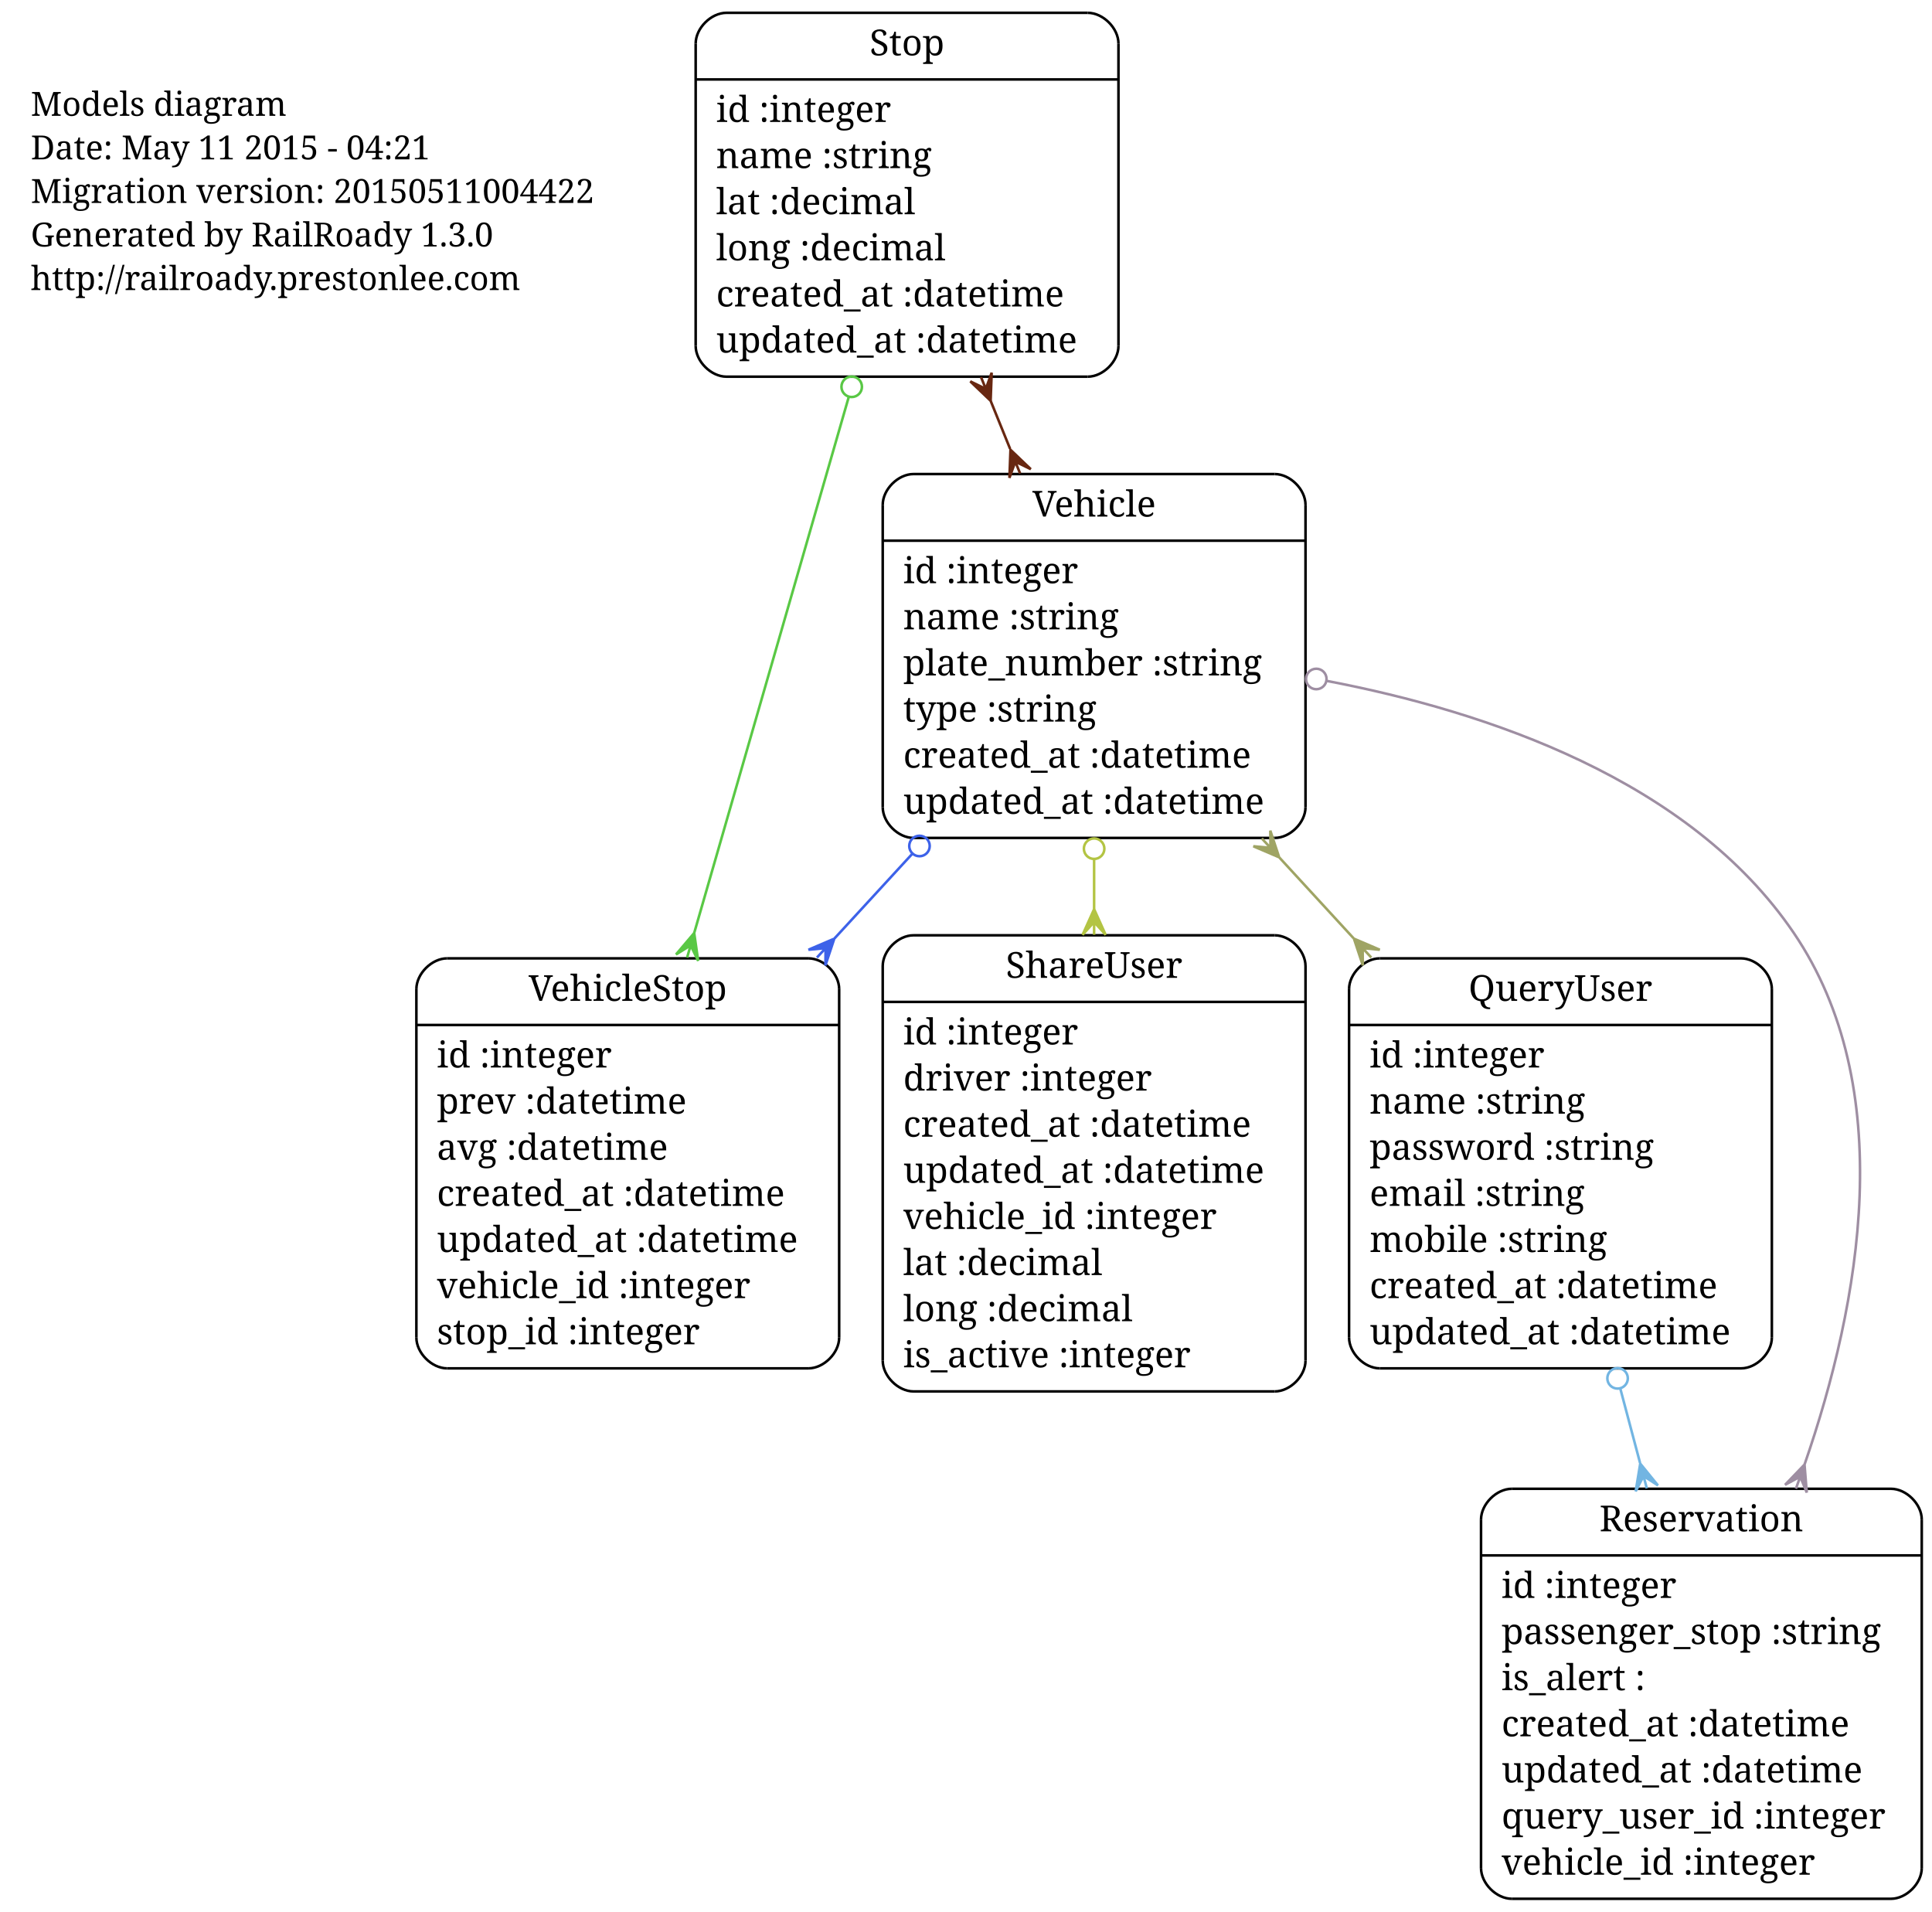
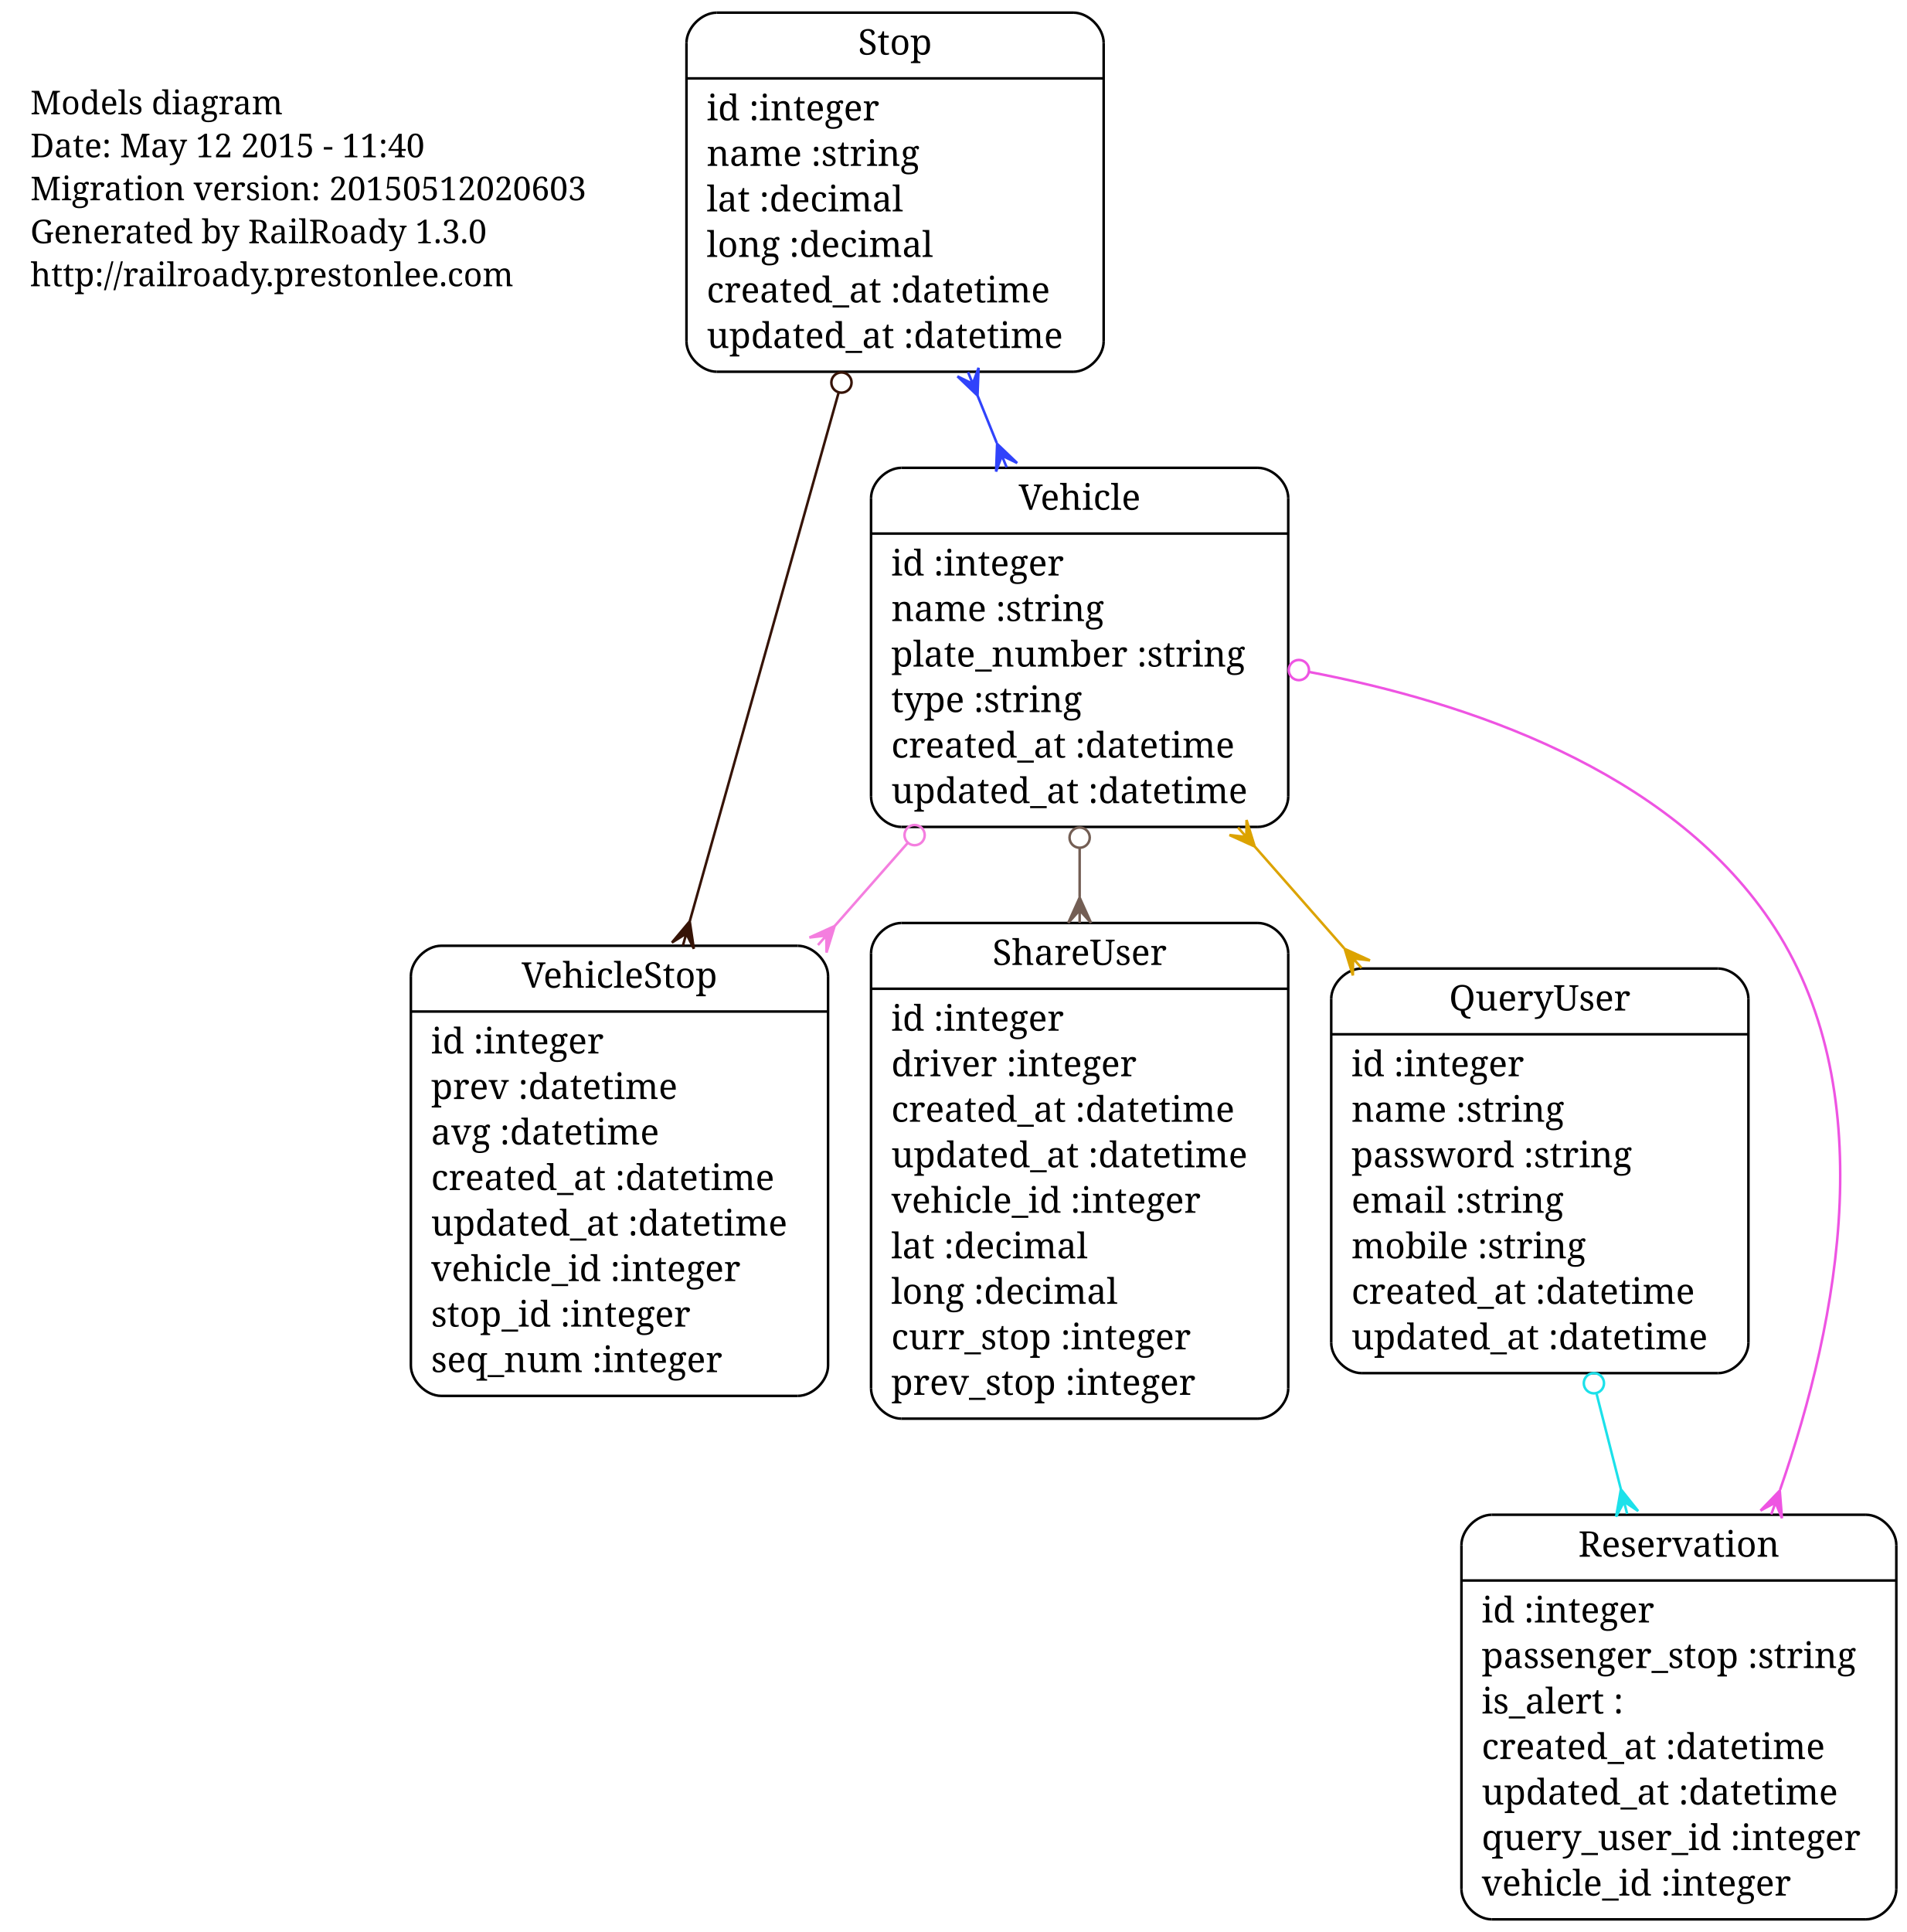
- <svg xmlns="http://www.w3.org/2000/svg" width="754pt" height="746pt" viewBox="0.00 0.00 754.00 746.00">
-   <g id="graph1" class="graph" transform="scale(1 1) rotate(0) translate(4 742)">
-     <polygon fill="white" stroke="white" points="-4,5 -4,-742 751,-742 751,5 -4,5" />
+ <svg xmlns="http://www.w3.org/2000/svg" width="754pt" height="764pt" viewBox="0.00 0.00 754.00 764.00">
+   <g id="graph1" class="graph" transform="scale(1 1) rotate(0) translate(4 760)">
+     <polygon fill="white" stroke="white" points="-4,5 -4,-760 751,-760 751,5 -4,5" />
    <g id="node1" class="node">
-       <text text-anchor="start" x="8" y="-696.8" font-family="Times Roman,serif" font-size="13.00">Models diagram</text>
-       <text text-anchor="start" x="8" y="-679.8" font-family="Times Roman,serif" font-size="13.00">Date: May 11 2015 - 04:21</text>
-       <text text-anchor="start" x="8" y="-662.8" font-family="Times Roman,serif" font-size="13.00">Migration version: 20150511004422</text>
-       <text text-anchor="start" x="8" y="-645.8" font-family="Times Roman,serif" font-size="13.00">Generated by RailRoady 1.3.0</text>
-       <text text-anchor="start" x="8" y="-628.8" font-family="Times Roman,serif" font-size="13.00">http://railroady.prestonlee.com</text>
+       <text text-anchor="start" x="8" y="-714.8" font-family="Times Roman,serif" font-size="13.00">Models diagram</text>
+       <text text-anchor="start" x="8" y="-697.8" font-family="Times Roman,serif" font-size="13.00">Date: May 12 2015 - 11:40</text>
+       <text text-anchor="start" x="8" y="-680.8" font-family="Times Roman,serif" font-size="13.00">Migration version: 20150512020603</text>
+       <text text-anchor="start" x="8" y="-663.8" font-family="Times Roman,serif" font-size="13.00">Generated by RailRoady 1.3.0</text>
+       <text text-anchor="start" x="8" y="-646.8" font-family="Times Roman,serif" font-size="13.00">http://railroady.prestonlee.com</text>
    </g>
    <g id="node2" class="node">
      <polyline fill="none" stroke="black" points="352.5,-199 493.5,-199 " />
      <path fill="none" stroke="black" d="M493.5,-199C499.5,-199 505.5,-205 505.5,-211" />
-       <polyline fill="none" stroke="black" points="505.5,-211 505.5,-365 " />
-       <path fill="none" stroke="black" d="M505.5,-365C505.5,-371 499.5,-377 493.5,-377" />
-       <polyline fill="none" stroke="black" points="493.5,-377 352.5,-377 " />
-       <path fill="none" stroke="black" d="M352.5,-377C346.5,-377 340.5,-371 340.5,-365" />
-       <polyline fill="none" stroke="black" points="340.5,-365 340.5,-211 " />
+       <polyline fill="none" stroke="black" points="505.5,-211 505.5,-383 " />
+       <path fill="none" stroke="black" d="M505.5,-383C505.5,-389 499.5,-395 493.5,-395" />
+       <polyline fill="none" stroke="black" points="493.5,-395 352.5,-395 " />
+       <path fill="none" stroke="black" d="M352.5,-395C346.5,-395 340.5,-389 340.5,-383" />
+       <polyline fill="none" stroke="black" points="340.5,-383 340.5,-211 " />
      <path fill="none" stroke="black" d="M340.5,-211C340.5,-205 346.5,-199 352.5,-199" />
-       <text text-anchor="middle" x="423" y="-360.4" font-family="Times Roman,serif" font-size="14.00">ShareUser</text>
-       <polyline fill="none" stroke="black" points="340.5,-351 505.5,-351 " />
-       <text text-anchor="start" x="348.5" y="-334.4" font-family="Times Roman,serif" font-size="14.00">id :integer</text>
-       <text text-anchor="start" x="348.5" y="-316.4" font-family="Times Roman,serif" font-size="14.00">driver :integer</text>
-       <text text-anchor="start" x="348.5" y="-298.4" font-family="Times Roman,serif" font-size="14.00">created_at :datetime</text>
-       <text text-anchor="start" x="348.5" y="-280.4" font-family="Times Roman,serif" font-size="14.00">updated_at :datetime</text>
-       <text text-anchor="start" x="348.5" y="-262.4" font-family="Times Roman,serif" font-size="14.00">vehicle_id :integer</text>
-       <text text-anchor="start" x="348.5" y="-244.4" font-family="Times Roman,serif" font-size="14.00">lat :decimal</text>
-       <text text-anchor="start" x="348.5" y="-226.4" font-family="Times Roman,serif" font-size="14.00">long :decimal</text>
-       <text text-anchor="start" x="348.5" y="-208.4" font-family="Times Roman,serif" font-size="14.00">is_active :integer</text>
+       <text text-anchor="middle" x="423" y="-378.4" font-family="Times Roman,serif" font-size="14.00">ShareUser</text>
+       <polyline fill="none" stroke="black" points="340.5,-369 505.5,-369 " />
+       <text text-anchor="start" x="348.5" y="-352.4" font-family="Times Roman,serif" font-size="14.00">id :integer</text>
+       <text text-anchor="start" x="348.5" y="-334.4" font-family="Times Roman,serif" font-size="14.00">driver :integer</text>
+       <text text-anchor="start" x="348.5" y="-316.4" font-family="Times Roman,serif" font-size="14.00">created_at :datetime</text>
+       <text text-anchor="start" x="348.5" y="-298.4" font-family="Times Roman,serif" font-size="14.00">updated_at :datetime</text>
+       <text text-anchor="start" x="348.5" y="-280.4" font-family="Times Roman,serif" font-size="14.00">vehicle_id :integer</text>
+       <text text-anchor="start" x="348.5" y="-262.4" font-family="Times Roman,serif" font-size="14.00">lat :decimal</text>
+       <text text-anchor="start" x="348.5" y="-244.4" font-family="Times Roman,serif" font-size="14.00">long :decimal</text>
+       <text text-anchor="start" x="348.5" y="-226.4" font-family="Times Roman,serif" font-size="14.00">curr_stop :integer</text>
+       <text text-anchor="start" x="348.5" y="-208.4" font-family="Times Roman,serif" font-size="14.00">prev_stop :integer</text>
    </g>
    <g id="node3" class="node">
-       <polyline fill="none" stroke="black" points="279.5,-595 420.5,-595 " />
-       <path fill="none" stroke="black" d="M420.5,-595C426.5,-595 432.5,-601 432.5,-607" />
-       <polyline fill="none" stroke="black" points="432.5,-607 432.5,-725 " />
-       <path fill="none" stroke="black" d="M432.5,-725C432.5,-731 426.5,-737 420.5,-737" />
-       <polyline fill="none" stroke="black" points="420.5,-737 279.5,-737 " />
-       <path fill="none" stroke="black" d="M279.5,-737C273.5,-737 267.5,-731 267.5,-725" />
-       <polyline fill="none" stroke="black" points="267.5,-725 267.5,-607 " />
-       <path fill="none" stroke="black" d="M267.5,-607C267.5,-601 273.5,-595 279.5,-595" />
-       <text text-anchor="middle" x="350" y="-720.4" font-family="Times Roman,serif" font-size="14.00">Stop</text>
-       <polyline fill="none" stroke="black" points="267.5,-711 432.5,-711 " />
-       <text text-anchor="start" x="275.5" y="-694.4" font-family="Times Roman,serif" font-size="14.00">id :integer</text>
-       <text text-anchor="start" x="275.5" y="-676.4" font-family="Times Roman,serif" font-size="14.00">name :string</text>
-       <text text-anchor="start" x="275.5" y="-658.4" font-family="Times Roman,serif" font-size="14.00">lat :decimal</text>
-       <text text-anchor="start" x="275.5" y="-640.4" font-family="Times Roman,serif" font-size="14.00">long :decimal</text>
-       <text text-anchor="start" x="275.5" y="-622.4" font-family="Times Roman,serif" font-size="14.00">created_at :datetime</text>
-       <text text-anchor="start" x="275.5" y="-604.4" font-family="Times Roman,serif" font-size="14.00">updated_at :datetime</text>
+       <polyline fill="none" stroke="black" points="279.5,-613 420.5,-613 " />
+       <path fill="none" stroke="black" d="M420.5,-613C426.5,-613 432.5,-619 432.5,-625" />
+       <polyline fill="none" stroke="black" points="432.5,-625 432.5,-743 " />
+       <path fill="none" stroke="black" d="M432.5,-743C432.5,-749 426.5,-755 420.5,-755" />
+       <polyline fill="none" stroke="black" points="420.5,-755 279.5,-755 " />
+       <path fill="none" stroke="black" d="M279.5,-755C273.5,-755 267.5,-749 267.5,-743" />
+       <polyline fill="none" stroke="black" points="267.5,-743 267.5,-625 " />
+       <path fill="none" stroke="black" d="M267.5,-625C267.5,-619 273.5,-613 279.5,-613" />
+       <text text-anchor="middle" x="350" y="-738.4" font-family="Times Roman,serif" font-size="14.00">Stop</text>
+       <polyline fill="none" stroke="black" points="267.5,-729 432.5,-729 " />
+       <text text-anchor="start" x="275.5" y="-712.4" font-family="Times Roman,serif" font-size="14.00">id :integer</text>
+       <text text-anchor="start" x="275.5" y="-694.4" font-family="Times Roman,serif" font-size="14.00">name :string</text>
+       <text text-anchor="start" x="275.5" y="-676.4" font-family="Times Roman,serif" font-size="14.00">lat :decimal</text>
+       <text text-anchor="start" x="275.5" y="-658.4" font-family="Times Roman,serif" font-size="14.00">long :decimal</text>
+       <text text-anchor="start" x="275.5" y="-640.4" font-family="Times Roman,serif" font-size="14.00">created_at :datetime</text>
+       <text text-anchor="start" x="275.5" y="-622.4" font-family="Times Roman,serif" font-size="14.00">updated_at :datetime</text>
    </g>
    <g id="node4" class="node">
-       <polyline fill="none" stroke="black" points="352.5,-415 493.5,-415 " />
-       <path fill="none" stroke="black" d="M493.5,-415C499.5,-415 505.5,-421 505.5,-427" />
-       <polyline fill="none" stroke="black" points="505.5,-427 505.5,-545 " />
-       <path fill="none" stroke="black" d="M505.5,-545C505.5,-551 499.5,-557 493.5,-557" />
-       <polyline fill="none" stroke="black" points="493.5,-557 352.5,-557 " />
-       <path fill="none" stroke="black" d="M352.5,-557C346.5,-557 340.5,-551 340.5,-545" />
-       <polyline fill="none" stroke="black" points="340.5,-545 340.5,-427 " />
-       <path fill="none" stroke="black" d="M340.5,-427C340.5,-421 346.5,-415 352.5,-415" />
-       <text text-anchor="middle" x="423" y="-540.4" font-family="Times Roman,serif" font-size="14.00">Vehicle</text>
-       <polyline fill="none" stroke="black" points="340.5,-531 505.5,-531 " />
-       <text text-anchor="start" x="348.5" y="-514.4" font-family="Times Roman,serif" font-size="14.00">id :integer</text>
-       <text text-anchor="start" x="348.5" y="-496.4" font-family="Times Roman,serif" font-size="14.00">name :string</text>
-       <text text-anchor="start" x="348.5" y="-478.4" font-family="Times Roman,serif" font-size="14.00">plate_number :string</text>
-       <text text-anchor="start" x="348.5" y="-460.4" font-family="Times Roman,serif" font-size="14.00">type :string</text>
-       <text text-anchor="start" x="348.5" y="-442.4" font-family="Times Roman,serif" font-size="14.00">created_at :datetime</text>
-       <text text-anchor="start" x="348.5" y="-424.4" font-family="Times Roman,serif" font-size="14.00">updated_at :datetime</text>
+       <polyline fill="none" stroke="black" points="352.5,-433 493.5,-433 " />
+       <path fill="none" stroke="black" d="M493.5,-433C499.5,-433 505.5,-439 505.5,-445" />
+       <polyline fill="none" stroke="black" points="505.5,-445 505.5,-563 " />
+       <path fill="none" stroke="black" d="M505.5,-563C505.5,-569 499.5,-575 493.5,-575" />
+       <polyline fill="none" stroke="black" points="493.5,-575 352.5,-575 " />
+       <path fill="none" stroke="black" d="M352.5,-575C346.5,-575 340.5,-569 340.5,-563" />
+       <polyline fill="none" stroke="black" points="340.5,-563 340.5,-445 " />
+       <path fill="none" stroke="black" d="M340.5,-445C340.5,-439 346.5,-433 352.5,-433" />
+       <text text-anchor="middle" x="423" y="-558.4" font-family="Times Roman,serif" font-size="14.00">Vehicle</text>
+       <polyline fill="none" stroke="black" points="340.5,-549 505.5,-549 " />
+       <text text-anchor="start" x="348.5" y="-532.4" font-family="Times Roman,serif" font-size="14.00">id :integer</text>
+       <text text-anchor="start" x="348.5" y="-514.4" font-family="Times Roman,serif" font-size="14.00">name :string</text>
+       <text text-anchor="start" x="348.5" y="-496.4" font-family="Times Roman,serif" font-size="14.00">plate_number :string</text>
+       <text text-anchor="start" x="348.5" y="-478.4" font-family="Times Roman,serif" font-size="14.00">type :string</text>
+       <text text-anchor="start" x="348.5" y="-460.4" font-family="Times Roman,serif" font-size="14.00">created_at :datetime</text>
+       <text text-anchor="start" x="348.5" y="-442.4" font-family="Times Roman,serif" font-size="14.00">updated_at :datetime</text>
    </g>
    <g id="edge4" class="edge">
-       <path fill="none" stroke="#682711" d="M382.649,-585.495C385.158,-579.309 387.692,-573.062 390.201,-566.873" />
-       <polygon fill="#682711" stroke="#682711" points="382.61,-585.592 374.681,-593.168 380.731,-590.226 378.852,-594.859 378.852,-594.859 378.852,-594.859 380.731,-590.226 383.022,-596.55 382.61,-585.592 382.61,-585.592" />
-       <polygon fill="#682711" stroke="#682711" points="390.361,-566.48 398.289,-558.905 392.24,-561.847 394.119,-557.213 394.119,-557.213 394.119,-557.213 392.24,-561.847 389.949,-555.522 390.361,-566.48 390.361,-566.48" />
+       <path fill="none" stroke="#3043fb" d="M382.649,-603.495C385.158,-597.309 387.692,-591.062 390.201,-584.873" />
+       <polygon fill="#3043fb" stroke="#3043fb" points="382.61,-603.592 374.681,-611.168 380.731,-608.226 378.852,-612.859 378.852,-612.859 378.852,-612.859 380.731,-608.226 383.022,-614.55 382.61,-603.592 382.61,-603.592" />
+       <polygon fill="#3043fb" stroke="#3043fb" points="390.361,-584.48 398.289,-576.905 392.24,-579.847 394.119,-575.213 394.119,-575.213 394.119,-575.213 392.24,-579.847 389.949,-573.522 390.361,-584.48 390.361,-584.48" />
    </g>
    <g id="node5" class="node">
      <polyline fill="none" stroke="black" points="170.5,-208 311.5,-208 " />
      <path fill="none" stroke="black" d="M311.5,-208C317.5,-208 323.5,-214 323.5,-220" />
-       <polyline fill="none" stroke="black" points="323.5,-220 323.5,-356 " />
-       <path fill="none" stroke="black" d="M323.5,-356C323.5,-362 317.5,-368 311.5,-368" />
-       <polyline fill="none" stroke="black" points="311.5,-368 170.5,-368 " />
-       <path fill="none" stroke="black" d="M170.5,-368C164.5,-368 158.5,-362 158.5,-356" />
-       <polyline fill="none" stroke="black" points="158.5,-356 158.5,-220 " />
+       <polyline fill="none" stroke="black" points="323.5,-220 323.5,-374 " />
+       <path fill="none" stroke="black" d="M323.5,-374C323.5,-380 317.5,-386 311.5,-386" />
+       <polyline fill="none" stroke="black" points="311.5,-386 170.5,-386 " />
+       <path fill="none" stroke="black" d="M170.5,-386C164.5,-386 158.5,-380 158.5,-374" />
+       <polyline fill="none" stroke="black" points="158.5,-374 158.5,-220 " />
      <path fill="none" stroke="black" d="M158.5,-220C158.5,-214 164.5,-208 170.5,-208" />
-       <text text-anchor="middle" x="241" y="-351.4" font-family="Times Roman,serif" font-size="14.00">VehicleStop</text>
-       <polyline fill="none" stroke="black" points="158.5,-342 323.5,-342 " />
-       <text text-anchor="start" x="166.5" y="-325.4" font-family="Times Roman,serif" font-size="14.00">id :integer</text>
-       <text text-anchor="start" x="166.5" y="-307.4" font-family="Times Roman,serif" font-size="14.00">prev :datetime</text>
-       <text text-anchor="start" x="166.5" y="-289.4" font-family="Times Roman,serif" font-size="14.00">avg :datetime</text>
-       <text text-anchor="start" x="166.5" y="-271.4" font-family="Times Roman,serif" font-size="14.00">created_at :datetime</text>
-       <text text-anchor="start" x="166.5" y="-253.4" font-family="Times Roman,serif" font-size="14.00">updated_at :datetime</text>
-       <text text-anchor="start" x="166.5" y="-235.4" font-family="Times Roman,serif" font-size="14.00">vehicle_id :integer</text>
-       <text text-anchor="start" x="166.5" y="-217.4" font-family="Times Roman,serif" font-size="14.00">stop_id :integer</text>
+       <text text-anchor="middle" x="241" y="-369.4" font-family="Times Roman,serif" font-size="14.00">VehicleStop</text>
+       <polyline fill="none" stroke="black" points="158.5,-360 323.5,-360 " />
+       <text text-anchor="start" x="166.5" y="-343.4" font-family="Times Roman,serif" font-size="14.00">id :integer</text>
+       <text text-anchor="start" x="166.5" y="-325.4" font-family="Times Roman,serif" font-size="14.00">prev :datetime</text>
+       <text text-anchor="start" x="166.5" y="-307.4" font-family="Times Roman,serif" font-size="14.00">avg :datetime</text>
+       <text text-anchor="start" x="166.5" y="-289.4" font-family="Times Roman,serif" font-size="14.00">created_at :datetime</text>
+       <text text-anchor="start" x="166.5" y="-271.4" font-family="Times Roman,serif" font-size="14.00">updated_at :datetime</text>
+       <text text-anchor="start" x="166.5" y="-253.4" font-family="Times Roman,serif" font-size="14.00">vehicle_id :integer</text>
+       <text text-anchor="start" x="166.5" y="-235.4" font-family="Times Roman,serif" font-size="14.00">stop_id :integer</text>
+       <text text-anchor="start" x="166.5" y="-217.4" font-family="Times Roman,serif" font-size="14.00">seq_num :integer</text>
    </g>
    <g id="edge2" class="edge">
-       <path fill="none" stroke="#59c845" d="M327.28,-587.209C309.681,-526.178 285.287,-441.583 266.926,-377.909" />
-       <ellipse fill="none" stroke="#59c845" cx="328.39" cy="-591.058" rx="4" ry="4" />
-       <polygon fill="#59c845" stroke="#59c845" points="266.919,-377.883 268.472,-367.027 265.533,-373.079 264.148,-368.274 264.148,-368.274 264.148,-368.274 265.533,-373.079 259.824,-369.521 266.919,-377.883 266.919,-377.883" />
+       <path fill="none" stroke="#361306" d="M327.625,-604.559C310.605,-544.128 287.083,-460.616 268.845,-395.862" />
+       <ellipse fill="none" stroke="#361306" cx="328.796" cy="-608.717" rx="4" ry="4" />
+       <polygon fill="#361306" stroke="#361306" points="268.791,-395.67 270.411,-384.824 267.435,-390.857 266.08,-386.044 266.08,-386.044 266.08,-386.044 267.435,-390.857 261.748,-387.264 268.791,-395.67 268.791,-395.67" />
    </g>
    <g id="edge12" class="edge">
-       <path fill="none" stroke="#b3c443" d="M423,-406.715C423,-400.345 423,-393.862 423,-387.376" />
-       <ellipse fill="none" stroke="#b3c443" cx="423" cy="-410.797" rx="4" ry="4" />
-       <polygon fill="#b3c443" stroke="#b3c443" points="423,-387.199 427.5,-377.199 423,-382.199 423,-377.199 423,-377.199 423,-377.199 423,-382.199 418.5,-377.199 423,-387.199 423,-387.199" />
+       <path fill="none" stroke="#735e54" d="M423,-424.694C423,-418.329 423,-411.835 423,-405.315" />
+       <ellipse fill="none" stroke="#735e54" cx="423" cy="-428.762" rx="4" ry="4" />
+       <polygon fill="#735e54" stroke="#735e54" points="423,-405.063 427.5,-395.063 423,-400.063 423,-395.063 423,-395.063 423,-395.063 423,-400.063 418.5,-395.063 423,-405.063 423,-405.063" />
    </g>
    <g id="edge10" class="edge">
-       <path fill="none" stroke="#3d62e9" d="M351.987,-408.744C342.078,-397.964 331.837,-386.822 321.765,-375.865" />
-       <ellipse fill="none" stroke="#3d62e9" cx="354.844" cy="-411.852" rx="4" ry="4" />
-       <polygon fill="#3d62e9" stroke="#3d62e9" points="321.593,-375.678 318.139,-365.27 318.209,-371.997 314.825,-368.316 314.825,-368.316 314.825,-368.316 318.209,-371.997 311.512,-371.361 321.593,-375.678 321.593,-375.678" />
+       <path fill="none" stroke="#f47edf" d="M355.078,-426.748C345.656,-416.032 335.88,-404.913 326.192,-393.895" />
+       <ellipse fill="none" stroke="#f47edf" cx="357.725" cy="-429.758" rx="4" ry="4" />
+       <polygon fill="#f47edf" stroke="#f47edf" points="326.108,-393.799 322.884,-383.317 322.806,-390.044 319.505,-386.289 319.505,-386.289 319.505,-386.289 322.806,-390.044 316.125,-389.26 326.108,-393.799 326.108,-393.799" />
    </g>
    <g id="node6" class="node">
-       <polyline fill="none" stroke="black" points="534.5,-208 675.5,-208 " />
-       <path fill="none" stroke="black" d="M675.5,-208C681.5,-208 687.5,-214 687.5,-220" />
-       <polyline fill="none" stroke="black" points="687.5,-220 687.5,-356 " />
-       <path fill="none" stroke="black" d="M687.5,-356C687.5,-362 681.5,-368 675.5,-368" />
-       <polyline fill="none" stroke="black" points="675.5,-368 534.5,-368 " />
-       <path fill="none" stroke="black" d="M534.5,-368C528.5,-368 522.5,-362 522.5,-356" />
-       <polyline fill="none" stroke="black" points="522.5,-356 522.5,-220 " />
-       <path fill="none" stroke="black" d="M522.5,-220C522.5,-214 528.5,-208 534.5,-208" />
-       <text text-anchor="middle" x="605" y="-351.4" font-family="Times Roman,serif" font-size="14.00">QueryUser</text>
-       <polyline fill="none" stroke="black" points="522.5,-342 687.5,-342 " />
-       <text text-anchor="start" x="530.5" y="-325.4" font-family="Times Roman,serif" font-size="14.00">id :integer</text>
-       <text text-anchor="start" x="530.5" y="-307.4" font-family="Times Roman,serif" font-size="14.00">name :string</text>
-       <text text-anchor="start" x="530.5" y="-289.4" font-family="Times Roman,serif" font-size="14.00">password :string</text>
-       <text text-anchor="start" x="530.5" y="-271.4" font-family="Times Roman,serif" font-size="14.00">email :string</text>
-       <text text-anchor="start" x="530.5" y="-253.4" font-family="Times Roman,serif" font-size="14.00">mobile :string</text>
-       <text text-anchor="start" x="530.5" y="-235.4" font-family="Times Roman,serif" font-size="14.00">created_at :datetime</text>
-       <text text-anchor="start" x="530.5" y="-217.4" font-family="Times Roman,serif" font-size="14.00">updated_at :datetime</text>
+       <polyline fill="none" stroke="black" points="534.5,-217 675.5,-217 " />
+       <path fill="none" stroke="black" d="M675.5,-217C681.5,-217 687.5,-223 687.5,-229" />
+       <polyline fill="none" stroke="black" points="687.5,-229 687.5,-365 " />
+       <path fill="none" stroke="black" d="M687.5,-365C687.5,-371 681.5,-377 675.5,-377" />
+       <polyline fill="none" stroke="black" points="675.5,-377 534.5,-377 " />
+       <path fill="none" stroke="black" d="M534.5,-377C528.5,-377 522.5,-371 522.5,-365" />
+       <polyline fill="none" stroke="black" points="522.5,-365 522.5,-229 " />
+       <path fill="none" stroke="black" d="M522.5,-229C522.5,-223 528.5,-217 534.5,-217" />
+       <text text-anchor="middle" x="605" y="-360.4" font-family="Times Roman,serif" font-size="14.00">QueryUser</text>
+       <polyline fill="none" stroke="black" points="522.5,-351 687.5,-351 " />
+       <text text-anchor="start" x="530.5" y="-334.4" font-family="Times Roman,serif" font-size="14.00">id :integer</text>
+       <text text-anchor="start" x="530.5" y="-316.4" font-family="Times Roman,serif" font-size="14.00">name :string</text>
+       <text text-anchor="start" x="530.5" y="-298.4" font-family="Times Roman,serif" font-size="14.00">password :string</text>
+       <text text-anchor="start" x="530.5" y="-280.4" font-family="Times Roman,serif" font-size="14.00">email :string</text>
+       <text text-anchor="start" x="530.5" y="-262.4" font-family="Times Roman,serif" font-size="14.00">mobile :string</text>
+       <text text-anchor="start" x="530.5" y="-244.4" font-family="Times Roman,serif" font-size="14.00">created_at :datetime</text>
+       <text text-anchor="start" x="530.5" y="-226.4" font-family="Times Roman,serif" font-size="14.00">updated_at :datetime</text>
    </g>
    <g id="edge8" class="edge">
-       <path fill="none" stroke="#9fa464" d="M495.334,-407.307C504.821,-396.986 514.59,-386.358 524.206,-375.897" />
-       <polygon fill="#9fa464" stroke="#9fa464" points="495.216,-407.435 485.136,-411.752 491.833,-411.116 488.449,-414.797 488.449,-414.797 488.449,-414.797 491.833,-411.116 491.762,-417.843 495.216,-407.435 495.216,-407.435" />
-       <polygon fill="#9fa464" stroke="#9fa464" points="524.407,-375.678 534.488,-371.361 527.791,-371.997 531.175,-368.316 531.175,-368.316 531.175,-368.316 527.791,-371.997 527.861,-365.27 524.407,-375.678 524.407,-375.678" />
+       <path fill="none" stroke="#dca300" d="M492.34,-425.136C503.865,-412.028 515.882,-398.36 527.592,-385.041" />
+       <polygon fill="#dca300" stroke="#dca300" points="492.237,-425.252 482.255,-429.791 488.936,-429.007 485.634,-432.762 485.634,-432.762 485.634,-432.762 488.936,-429.007 489.014,-435.734 492.237,-425.252 492.237,-425.252" />
+       <polygon fill="#dca300" stroke="#dca300" points="527.842,-384.757 537.824,-380.218 531.143,-381.002 534.445,-377.247 534.445,-377.247 534.445,-377.247 531.143,-381.002 531.065,-374.275 527.842,-384.757 527.842,-384.757" />
    </g>
    <g id="node7" class="node">
      <polyline fill="none" stroke="black" points="586,-1 734,-1 " />
      <path fill="none" stroke="black" d="M734,-1C740,-1 746,-7 746,-13" />
      <polyline fill="none" stroke="black" points="746,-13 746,-149 " />
      <path fill="none" stroke="black" d="M746,-149C746,-155 740,-161 734,-161" />
      <polyline fill="none" stroke="black" points="734,-161 586,-161 " />
      <path fill="none" stroke="black" d="M586,-161C580,-161 574,-155 574,-149" />
      <polyline fill="none" stroke="black" points="574,-149 574,-13 " />
      <path fill="none" stroke="black" d="M574,-13C574,-7 580,-1 586,-1" />
      <text text-anchor="middle" x="660" y="-144.4" font-family="Times Roman,serif" font-size="14.00">Reservation</text>
      <polyline fill="none" stroke="black" points="574,-135 746,-135 " />
      <text text-anchor="start" x="582" y="-118.4" font-family="Times Roman,serif" font-size="14.00">id :integer</text>
      <text text-anchor="start" x="582" y="-100.4" font-family="Times Roman,serif" font-size="14.00">passenger_stop :string</text>
      <text text-anchor="start" x="582" y="-82.4" font-family="Times Roman,serif" font-size="14.00">is_alert :</text>
      <text text-anchor="start" x="582" y="-64.4" font-family="Times Roman,serif" font-size="14.00">created_at :datetime</text>
      <text text-anchor="start" x="582" y="-46.4" font-family="Times Roman,serif" font-size="14.00">updated_at :datetime</text>
      <text text-anchor="start" x="582" y="-28.4" font-family="Times Roman,serif" font-size="14.00">query_user_id :integer</text>
      <text text-anchor="start" x="582" y="-10.4" font-family="Times Roman,serif" font-size="14.00">vehicle_id :integer</text>
    </g>
    <g id="edge6" class="edge">
-       <path fill="none" stroke="#9e8ea2" d="M513.718,-476.294C576.379,-464.331 655.467,-437.624 696,-378 737.107,-317.532 722.119,-233.757 700.298,-170.594" />
-       <ellipse fill="none" stroke="#9e8ea2" cx="509.706" cy="-477.029" rx="4" ry="4" />
-       <polygon fill="#9e8ea2" stroke="#9e8ea2" points="700.249,-170.454 701.129,-159.524 698.57,-165.745 696.891,-161.035 696.891,-161.035 696.891,-161.035 698.57,-165.745 692.652,-162.546 700.249,-170.454 700.249,-170.454" />
+       <path fill="none" stroke="#ee54e2" d="M513.718,-494.294C576.379,-482.331 655.467,-455.624 696,-396 740.685,-330.268 723.506,-238.469 700.036,-170.923" />
+       <ellipse fill="none" stroke="#ee54e2" cx="509.706" cy="-495.029" rx="4" ry="4" />
+       <polygon fill="#ee54e2" stroke="#ee54e2" points="699.904,-170.554 700.771,-159.622 698.22,-165.846 696.535,-161.139 696.535,-161.139 696.535,-161.139 698.22,-165.846 692.298,-162.655 699.904,-170.554 699.904,-170.554" />
    </g>
    <g id="edge14" class="edge">
-       <path fill="none" stroke="#72b5e2" d="M628.384,-199.992C630.926,-190.425 633.516,-180.677 636.064,-171.085" />
-       <ellipse fill="none" stroke="#72b5e2" cx="627.292" cy="-204.103" rx="4" ry="4" />
-       <polygon fill="#72b5e2" stroke="#72b5e2" points="636.133,-170.825 643.051,-162.316 637.417,-165.992 638.701,-161.16 638.701,-161.16 638.701,-161.16 637.417,-165.992 634.352,-160.004 636.133,-170.825 636.133,-170.825" />
+       <path fill="none" stroke="#1ce1ea" d="M627.475,-208.736C630.625,-196.363 633.867,-183.633 637.026,-171.224" />
+       <ellipse fill="none" stroke="#1ce1ea" cx="626.389" cy="-213" rx="4" ry="4" />
+       <polygon fill="#1ce1ea" stroke="#1ce1ea" points="637.072,-171.045 643.9,-162.465 638.306,-166.2 639.539,-161.354 639.539,-161.354 639.539,-161.354 638.306,-166.2 635.179,-160.244 637.072,-171.045 637.072,-171.045" />
    </g>
  </g>
</svg>
